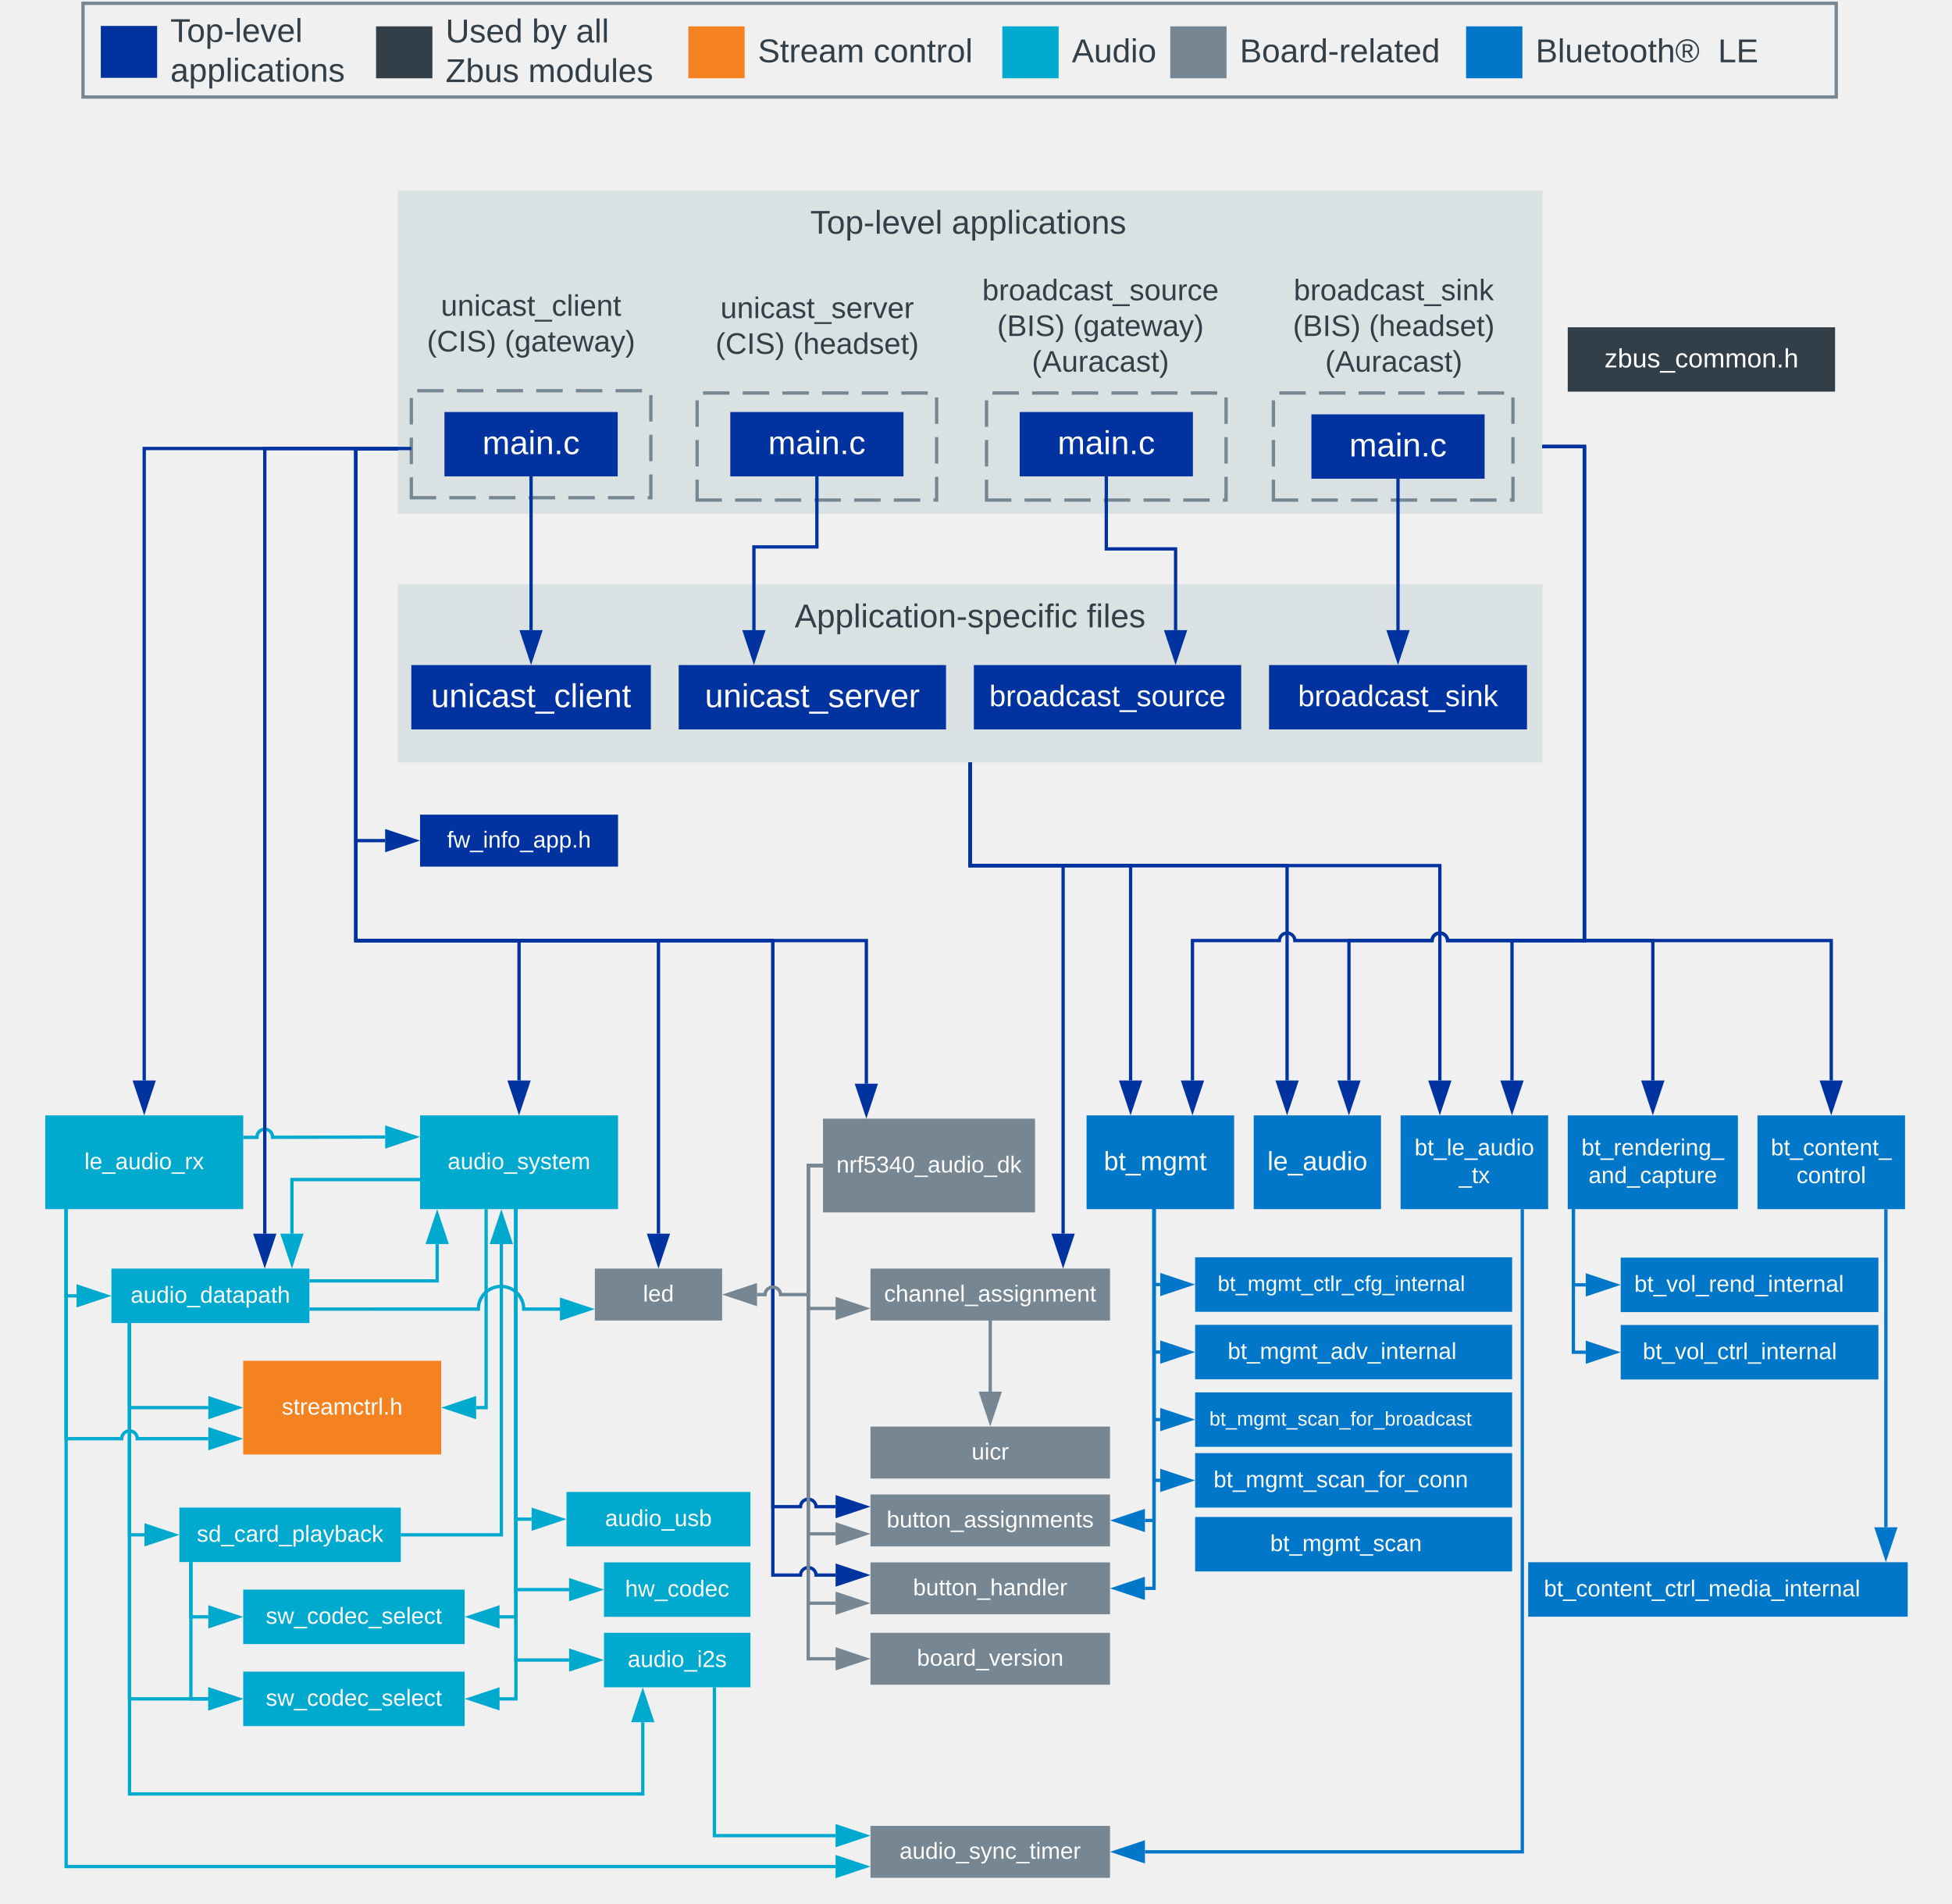
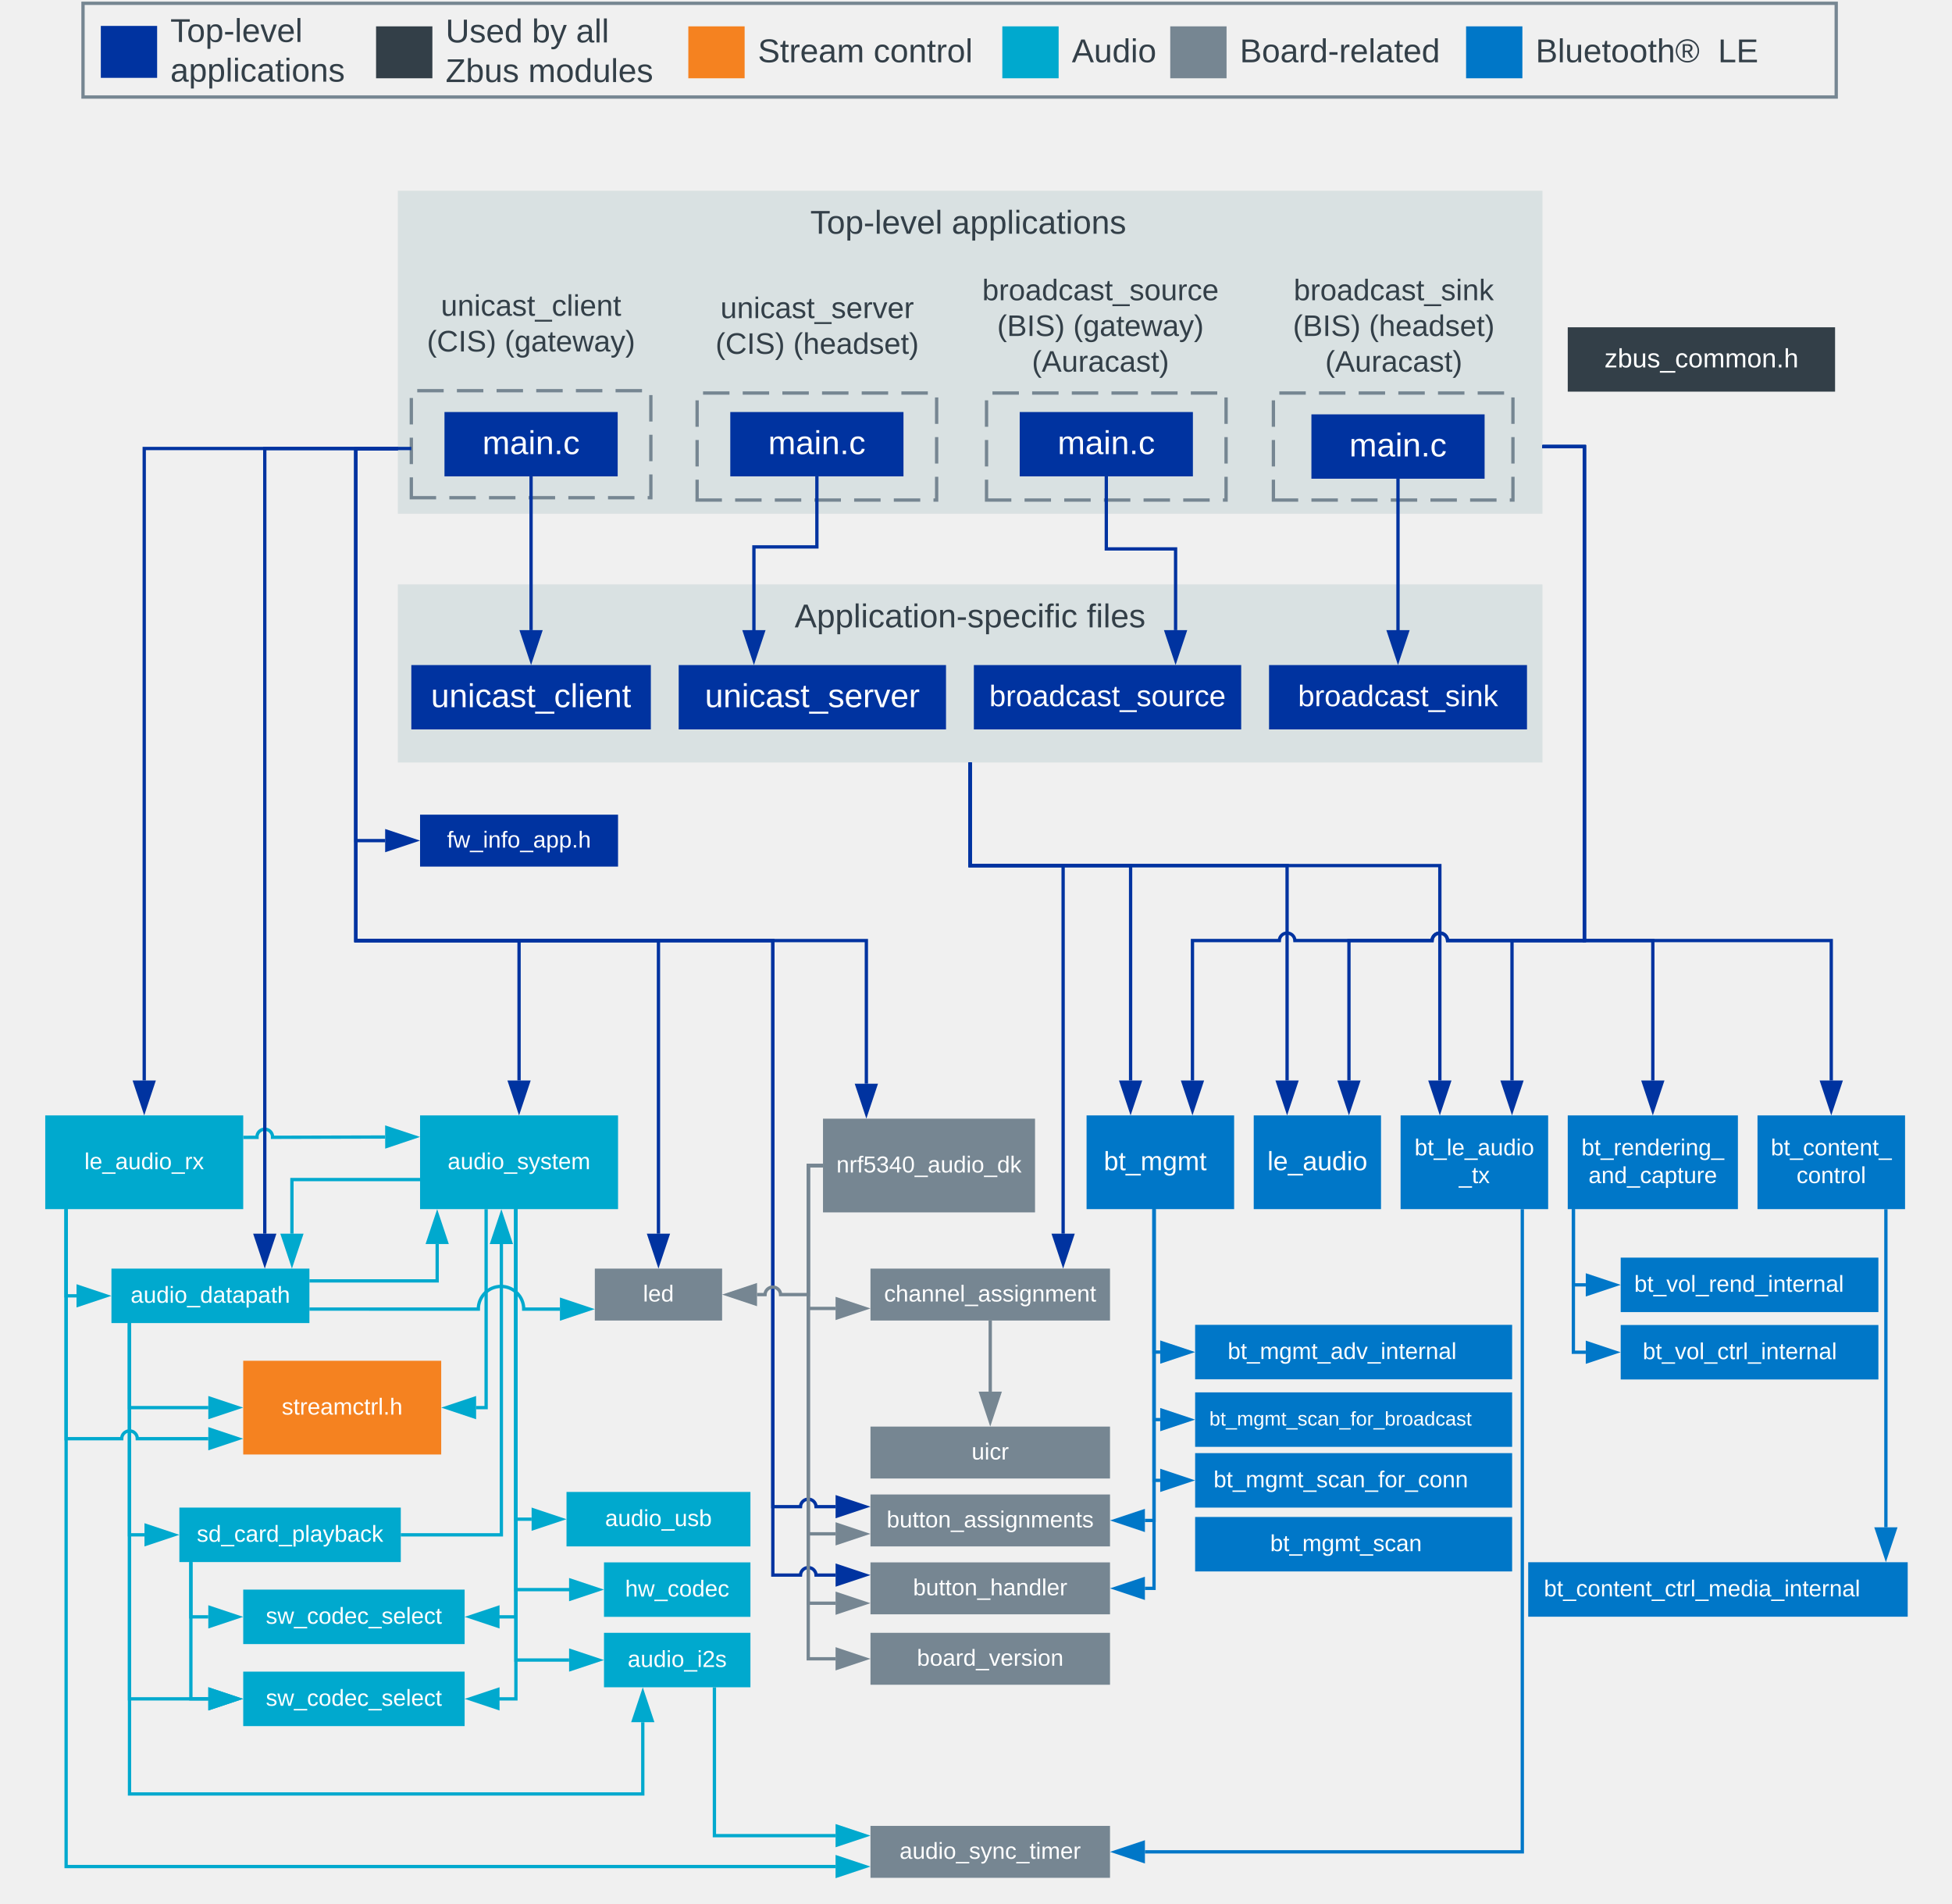
<svg xmlns="http://www.w3.org/2000/svg" xmlns:xlink="http://www.w3.org/1999/xlink" width="8.201in" height="7.995in" viewBox="0 0 590.488 575.659" xml:space="preserve" color-interpolation-filters="sRGB" class="st33">
  <style type="text/css">
	
		.st1 {marker-end:url(#mrkr13-6);stroke:#0077c8;stroke-linecap:butt;stroke-width:1}
		.st2 {fill:#0077c8;fill-opacity:1;stroke:#0077c8;stroke-opacity:1;stroke-width:0.284}
		.st3 {marker-end:url(#mrkr13-12);stroke:#00a9ce;stroke-linecap:butt;stroke-width:1}
		.st4 {fill:#00a9ce;fill-opacity:1;stroke:#00a9ce;stroke-opacity:1;stroke-width:0.284}
		.st5 {fill:#f58220;stroke:none;stroke-width:1}
		.st6 {fill:#d9e1e2;stroke:none;stroke-width:1}
		.st7 {fill:#333f48;font-family:Arial;font-size:0.833em}
		.st8 {fill:#0033a0;stroke:none;stroke-width:1}
		.st9 {fill:#ffffff;font-family:Arial;font-size:0.833em}
		.st10 {fill:#00a9ce;stroke:none;stroke-width:1}
		.st11 {fill:#ffffff;font-family:Arial;font-size:0.583em}
		.st12 {fill:#768692;stroke:none;stroke-width:1}
		.st13 {fill:none;stroke:#768692;stroke-width:1}
		.st14 {fill:none;stroke:none;stroke-width:1}
		.st15 {font-size:1em}
		.st16 {fill:#0077c8;stroke:none;stroke-width:1}
		.st17 {fill:#ffffff;font-family:Arial;font-size:0.667em}
		.st18 {fill:#feffff;font-family:Arial;font-size:0.667em;font-stretch:semi-expanded}
		.st19 {fill:#feffff;font-family:Arial;font-size:0.542em;font-stretch:semi-expanded}
		.st20 {fill:#768692;font-size:1em}
		.st21 {fill:#feffff;font-family:Arial;font-size:0.583em;font-stretch:semi-expanded}
		.st22 {fill:#feffff;font-family:Arial;font-size:0.5em;font-stretch:semi-expanded}
		.st23 {fill:#ffffff;font-family:Arial;font-size:0.75em}
		.st24 {fill:none;stroke:#768692;stroke-dasharray:7,5;stroke-width:1}
		.st25 {fill:#333f48;font-family:Arial;font-size:0.75em}
		.st26 {fill:#333f48;stroke:none;stroke-width:1}
		.st27 {marker-start:url(#mrkr13-276);stroke:#00a9ce;stroke-linecap:butt;stroke-width:1}
		.st28 {marker-end:url(#mrkr13-312);stroke:#0033a0;stroke-linecap:butt;stroke-width:1}
		.st29 {fill:#0033a0;fill-opacity:1;stroke:#0033a0;stroke-opacity:1;stroke-width:0.284}
		.st30 {marker-end:url(#mrkr13-338);stroke:#768692;stroke-linecap:butt;stroke-width:1}
		.st31 {fill:#768692;fill-opacity:1;stroke:#768692;stroke-opacity:1;stroke-width:0.284}
		.st32 {marker-start:url(#mrkr13-474);stroke:#0033a0;stroke-linecap:butt;stroke-width:1}
		.st33 {fill:none;fill-rule:evenodd;font-size:12px;overflow:visible;stroke-linecap:square;stroke-miterlimit:3}
	
	</style>
  <defs id="Markers">
    <g id="lend13">
      <path d="M 3 1 L 0 0 L 3 -1 L 3 1 " style="stroke:none" />
    </g>
    <marker id="mrkr13-6" class="st2" refX="-10.56" orient="auto" markerUnits="strokeWidth" overflow="visible">
      <use xlink:href="#lend13" transform="scale(-3.52,-3.52) " />
    </marker>
    <marker id="mrkr13-12" class="st4" refX="-10.56" orient="auto" markerUnits="strokeWidth" overflow="visible">
      <use xlink:href="#lend13" transform="scale(-3.52,-3.52) " />
    </marker>
    <marker id="mrkr13-276" class="st4" refX="10.2" orient="auto" markerUnits="strokeWidth" overflow="visible">
      <use xlink:href="#lend13" transform="scale(3.52) " />
    </marker>
    <marker id="mrkr13-312" class="st29" refX="-10.56" orient="auto" markerUnits="strokeWidth" overflow="visible">
      <use xlink:href="#lend13" transform="scale(-3.52,-3.52) " />
    </marker>
    <marker id="mrkr13-338" class="st31" refX="-10.56" orient="auto" markerUnits="strokeWidth" overflow="visible">
      <use xlink:href="#lend13" transform="scale(-3.52,-3.52) " />
    </marker>
    <marker id="mrkr13-474" class="st29" refX="10.2" orient="auto" markerUnits="strokeWidth" overflow="visible">
      <use xlink:href="#lend13" transform="scale(3.52) " />
    </marker>
  </defs>
  <g>
    <g id="shape251-1" transform="translate(460.504,-209.967)">
      <path d="M0 575.66 L0 770.04 L-114.16 770.04" class="st1" />
    </g>
    <g id="shape223-7" transform="translate(121.236,-111.464)">
      <path d="M0 575.66 L30.43 575.66 L30.43 487.72" class="st3" />
    </g>
    <g id="shape145-13" transform="translate(208.22,-551.982)">
      <rect x="0" y="559.953" width="17.033" height="15.706" class="st5" />
    </g>
    <g id="shape5-15" transform="translate(120.346,-420.277)">
      <rect x="0" y="477.97" width="346.25" height="97.689" class="st6" />
      <text x="124.77" y="490.97" class="st7">Top-level applications</text>
    </g>
    <g id="shape6-18" transform="translate(134.457,-431.586)">
      <rect x="0" y="556.198" width="52.393" height="19.46" class="st8" />
      <text x="11.47" y="568.93" class="st9">main.c</text>
    </g>
    <g id="shape17-21" transform="translate(13.6846,-209.967)">
      <rect x="0" y="547.312" width="59.89" height="28.346" class="st10" />
      <text x="11.85" y="563.59" class="st11">le_audio_rx</text>
    </g>
    <g id="shape26-24" transform="translate(248.96,-208.982)">
      <rect x="0" y="547.312" width="64.142" height="28.346" class="st12" />
      <text x="4.05" y="563.59" class="st11">nrf5340_audio_dk</text>
    </g>
    <g id="shape87-27" transform="translate(25.1085,-546.312)">
      <rect x="0" y="547.312" width="530.356" height="28.346" class="st13" />
    </g>
    <g id="shape88-29" transform="translate(30.4991,-552.114)">
      <rect x="0" y="559.953" width="17.033" height="15.706" class="st8" />
    </g>
    <g id="shape89-31" transform="translate(47.5324,-552.114)">
      <rect x="0" y="559.953" width="66.229" height="15.706" class="st14" />
      <text x="4" y="564.81" class="st7">Top-level <tspan x="4" dy="1.2em" class="st15">a</tspan>pplications</text>
    </g>
    <g id="shape90-35" transform="translate(303.207,-551.982)">
      <rect x="0" y="559.953" width="17.033" height="15.706" class="st10" />
    </g>
    <g id="shape91-37" transform="translate(320.24,-551.982)">
      <rect x="0" y="559.953" width="59.89" height="15.706" class="st14" />
      <text x="4" y="570.81" class="st7">Audio</text>
    </g>
    <g id="shape92-40" transform="translate(354.005,-551.982)">
      <rect x="0" y="559.953" width="17.033" height="15.706" class="st12" />
    </g>
    <g id="shape93-42" transform="translate(371.039,-551.982)">
      <rect x="0" y="559.953" width="72.457" height="15.706" class="st14" />
      <text x="4" y="570.81" class="st7">Board-related</text>
    </g>
    <g id="shape97-45" transform="translate(379.257,-209.967)">
      <rect x="0" y="547.312" width="38.504" height="28.346" class="st16" />
      <text x="4.13" y="563.89" class="st17">le_audio</text>
    </g>
    <g id="shape98-48" transform="translate(423.687,-209.967)">
      <rect x="0" y="547.312" width="44.636" height="28.346" class="st16" />
      <text x="4.22" y="559.39" class="st11">bt_le_audio<tspan x="17.65" dy="1.2em" class="st15">_tx</tspan>
      </text>
    </g>
    <g id="shape99-52" transform="translate(328.693,-209.967)">
      <rect x="0" y="547.312" width="44.636" height="28.346" class="st16" />
      <text x="5.2" y="563.89" class="st18">bt_mgmt</text>
    </g>
    <g id="shape101-55" transform="translate(474.251,-209.967)">
      <rect x="0" y="547.312" width="51.474" height="28.346" class="st16" />
      <text x="4.14" y="559.39" class="st11">bt_rendering_<tspan x="6.28" dy="1.2em" class="st15">and_capture</tspan>
      </text>
    </g>
-     <g id="shape102-59" transform="translate(361.533,-178.924)">
-       <rect x="0" y="559.184" width="95.894" height="16.474" class="st16" />
-       <text x="6.82" y="569.37" class="st19">bt_mgmt_ctlr_cfg_internal</text>
-     </g>
    <g id="shape122-62" transform="translate(531.652,-209.967)">
      <rect x="0" y="547.312" width="44.636" height="28.346" class="st16" />
      <text x="4.03" y="559.39" class="st11">bt_content_<tspan x="11.81" dy="1.2em" class="st15">control</tspan>
      </text>
    </g>
    <g id="shape141-66" transform="translate(443.496,-551.982)">
      <rect x="0" y="559.953" width="17.033" height="15.706" class="st16" />
    </g>
    <g id="shape142-68" transform="translate(460.529,-551.982)">
      <rect x="0" y="559.953" width="80.867" height="15.706" class="st14" />
      <text x="4" y="570.81" class="st7">Bluetooth®<tspan class="st20"> </tspan> LE</text>
    </g>
    <g id="shape146-72" transform="translate(225.254,-551.982)">
      <rect x="0" y="559.953" width="77.953" height="15.706" class="st14" />
      <text x="4" y="570.81" class="st7">Stream control</text>
    </g>
    <g id="shape149-75" transform="translate(361.533,-158.499)">
      <rect x="0" y="559.184" width="95.894" height="16.474" class="st16" />
      <text x="9.85" y="569.52" class="st21">bt_mgmt_adv_internal</text>
    </g>
    <g id="shape151-78" transform="translate(361.533,-138.075)">
      <rect x="0" y="559.184" width="95.894" height="16.474" class="st16" />
      <text x="4.29" y="569.22" class="st22">bt_mgmt_scan_for_broadcast</text>
    </g>
    <g id="shape153-81" transform="translate(361.533,-119.698)">
      <rect x="0" y="559.184" width="95.894" height="16.474" class="st16" />
      <text x="5.57" y="569.52" class="st21">bt_mgmt_scan_for_conn</text>
    </g>
    <g id="shape155-84" transform="translate(361.533,-100.389)">
      <rect x="0" y="559.184" width="95.894" height="16.474" class="st16" />
      <text x="22.7" y="569.52" class="st21">bt_mgmt_scan</text>
    </g>
    <g id="shape156-87" transform="translate(490.268,-178.827)">
      <rect x="0" y="559.184" width="77.953" height="16.474" class="st16" />
      <text x="4.09" y="569.52" class="st21">bt_vol_rend_internal</text>
    </g>
    <g id="shape158-90" transform="translate(490.268,-158.451)">
      <rect x="0" y="559.184" width="77.953" height="16.474" class="st16" />
      <text x="6.66" y="569.52" class="st21">bt_vol_ctrl_internal</text>
    </g>
    <g id="shape159-93" transform="translate(462.288,-86.7011)">
      <rect x="0" y="559.184" width="114.803" height="16.474" class="st16" />
      <text x="4.75" y="569.52" class="st21">bt_content_ctrl_media_internal</text>
    </g>
    <g id="shape161-96" transform="translate(263.322,-176.276)">
      <rect x="0" y="559.953" width="72.457" height="15.706" class="st12" />
      <text x="4.12" y="569.91" class="st11">channel_assignment</text>
    </g>
    <g id="shape162-99" transform="translate(263.322,-128.496)">
      <rect x="0" y="559.953" width="72.457" height="15.706" class="st12" />
      <text x="30.59" y="569.91" class="st11">uicr</text>
    </g>
    <g id="shape163-102" transform="translate(263.322,-107.961)">
      <rect x="0" y="559.953" width="72.457" height="15.706" class="st12" />
      <text x="4.9" y="569.91" class="st11">button_assignments</text>
    </g>
    <g id="shape164-105" transform="translate(263.322,-87.4263)">
      <rect x="0" y="559.953" width="72.457" height="15.706" class="st12" />
      <text x="12.88" y="569.91" class="st11">button_handler</text>
    </g>
    <g id="shape165-108" transform="translate(263.322,-66.1232)">
      <rect x="0" y="559.953" width="72.457" height="15.706" class="st12" />
      <text x="14.05" y="569.91" class="st11">board_version</text>
    </g>
    <g id="shape166-111" transform="translate(263.322,-7.72964)">
      <rect x="0" y="559.953" width="72.457" height="15.706" class="st12" />
      <text x="8.8" y="569.91" class="st11">audio_sync_timer</text>
    </g>
    <g id="shape167-114" transform="translate(33.7084,-175.507)">
      <rect x="0" y="559.184" width="59.89" height="16.474" class="st10" />
      <text x="5.81" y="569.52" class="st11">audio_datapath</text>
    </g>
    <g id="shape168-117" transform="translate(54.2596,-103.227)">
      <rect x="0" y="559.184" width="66.977" height="16.474" class="st10" />
      <text x="5.28" y="569.52" class="st11">sd_card_playback</text>
    </g>
    <g id="shape169-120" transform="translate(73.5748,-78.4207)">
      <rect x="0" y="559.184" width="66.977" height="16.474" class="st10" />
      <text x="6.84" y="569.52" class="st11">sw_codec_select</text>
    </g>
    <g id="shape170-123" transform="translate(127.07,-209.967)">
      <rect x="0" y="547.312" width="59.89" height="28.346" class="st10" />
      <text x="8.35" y="563.59" class="st11">audio_system</text>
    </g>
    <g id="shape171-126" transform="translate(73.5748,-53.614)">
      <rect x="0" y="559.184" width="66.977" height="16.474" class="st10" />
      <text x="6.84" y="569.52" class="st11">sw_codec_select</text>
    </g>
    <g id="shape172-129" transform="translate(73.5748,-135.762)">
      <rect x="0" y="547.312" width="59.89" height="28.346" class="st5" />
      <text x="11.66" y="563.59" class="st11">streamctrl.h</text>
    </g>
    <g id="shape173-132" transform="translate(171.37,-107.961)">
      <rect x="0" y="559.184" width="55.638" height="16.474" class="st10" />
      <text x="11.67" y="569.52" class="st11">audio_usb</text>
    </g>
    <g id="shape174-135" transform="translate(182.709,-86.6578)">
      <rect x="0" y="559.184" width="44.3" height="16.474" class="st10" />
      <text x="6.39" y="569.52" class="st11">hw_codec</text>
    </g>
    <g id="shape175-138" transform="translate(182.709,-65.3547)">
      <rect x="0" y="559.184" width="44.3" height="16.474" class="st10" />
      <text x="7.17" y="569.52" class="st11">audio_i2s</text>
    </g>
    <g id="shape176-141" transform="translate(179.937,-176.276)">
      <rect x="0" y="559.953" width="38.504" height="15.706" class="st12" />
      <text x="14.58" y="569.91" class="st11">led</text>
    </g>
    <g id="shape177-144" transform="translate(120.346,-345.052)">
      <rect x="0" y="521.8" width="346.25" height="53.858" class="st6" />
      <text x="120.05" y="534.8" class="st7">Application-specific files</text>
    </g>
    <g id="shape178-147" transform="translate(124.425,-355.054)">
      <rect x="0" y="556.198" width="72.457" height="19.46" class="st8" />
      <text x="5.93" y="568.93" class="st9">unicast_client</text>
    </g>
    <g id="shape179-150" transform="translate(205.306,-355.054)">
      <rect x="0" y="556.198" width="80.867" height="19.46" class="st8" />
      <text x="7.92" y="568.93" class="st9">unicast_server</text>
    </g>
    <g id="shape180-153" transform="translate(294.598,-355.054)">
      <rect x="0" y="556.198" width="80.867" height="19.46" class="st8" />
      <text x="4.66" y="568.63" class="st23">broadcast_source</text>
    </g>
    <g id="shape181-156" transform="translate(383.889,-355.054)">
      <rect x="0" y="556.198" width="78.032" height="19.46" class="st8" />
      <text x="8.75" y="568.63" class="st23">broadcast_sink</text>
    </g>
    <g id="shape186-159" transform="translate(124.425,-425.131)">
      <path d="M0 575.66 L72.46 575.66 L72.46 543.29 L0 543.29 L0 575.66 Z" class="st24" />
    </g>
    <g id="shape187-161" transform="translate(124.425,-457.502)">
      <rect x="0" y="535.746" width="72.457" height="39.913" class="st14" />
      <text x="8.96" y="553" class="st25">unicast_client <tspan x="4.72" dy="1.2em" class="st15">(CIS) (gateway)</tspan>
      </text>
    </g>
    <g id="shape188-165" transform="translate(220.914,-431.586)">
      <rect x="0" y="556.198" width="52.393" height="19.46" class="st8" />
      <text x="11.47" y="568.93" class="st9">main.c</text>
    </g>
    <g id="shape189-168" transform="translate(210.881,-424.423)">
      <path d="M0 575.66 L72.46 575.66 L72.46 543.29 L0 543.29 L0 575.66 Z" class="st24" />
    </g>
    <g id="shape190-170" transform="translate(209.638,-456.793)">
      <rect x="0" y="535.746" width="75.118" height="39.913" class="st14" />
      <text x="8.3" y="553" class="st25">unicast_server <tspan x="6.8" dy="1.2em" class="st15">(CIS) (headset)</tspan>
      </text>
    </g>
    <g id="shape191-174" transform="translate(308.465,-431.586)">
      <rect x="0" y="556.198" width="52.393" height="19.46" class="st8" />
      <text x="11.47" y="568.93" class="st9">main.c</text>
    </g>
    <g id="shape192-177" transform="translate(298.433,-424.423)">
      <path d="M0 575.66 L72.46 575.66 L72.46 543.29 L0 543.29 L0 575.66 Z" class="st24" />
    </g>
    <g id="shape193-179" transform="translate(287.496,-456.793)">
      <rect x="0" y="535.746" width="90.803" height="39.913" class="st14" />
      <text x="9.63" y="547.6" class="st25">broadcast_source <tspan x="14.14" dy="1.2em" class="st15">(BIS) (gateway) </tspan>
        <tspan x="24.65" dy="1.2em" class="st15">(Auracast)</tspan>
      </text>
    </g>
    <g id="shape194-184" transform="translate(396.708,-430.878)">
      <rect x="0" y="556.198" width="52.393" height="19.46" class="st8" />
      <text x="11.47" y="568.93" class="st9">main.c</text>
    </g>
    <g id="shape195-187" transform="translate(385.212,-424.423)">
      <path d="M0 575.66 L72.46 575.66 L72.46 543.29 L0 543.29 L0 575.66 Z" class="st24" />
    </g>
    <g id="shape196-189" transform="translate(379.811,-456.793)">
      <rect x="0" y="535.746" width="83.622" height="39.913" class="st14" />
      <text x="11.54" y="547.6" class="st25">broadcast_sink <tspan x="11.3" dy="1.2em" class="st15">(BIS) (headset) </tspan>
        <tspan x="21.06" dy="1.2em" class="st15">(Auracast)</tspan>
      </text>
    </g>
    <g id="shape197-194" transform="translate(474.251,-457.212)">
      <rect x="0" y="556.198" width="80.867" height="19.46" class="st26" />
      <text x="11.09" y="568.33" class="st17">zbus_common.h</text>
    </g>
    <g id="shape198-197" transform="translate(127.07,-313.565)">
      <rect x="0" y="559.953" width="59.89" height="15.706" class="st8" />
      <text x="8.15" y="569.91" class="st11">fw_info_app.h</text>
    </g>
    <g id="shape199-200" transform="translate(19.7676,-209.967)">
      <path d="M0.23 575.66 L0.23 601.88 L3.38 601.88" class="st3" />
    </g>
    <g id="shape200-205" transform="translate(20,-209.967)">
      <path d="M0 575.66 L0 645.09 L16.81 645.09 A2.362 2.362 0 1 1 21.54 645.09 L43.01 645.09" class="st3" />
    </g>
    <g id="shape201-210" transform="translate(20,-209.967)">
      <path d="M0 575.66 L0 774.49 L232.76 774.49" class="st3" />
    </g>
    <g id="shape202-215" transform="translate(39.1735,-175.507)">
      <path d="M0 575.66 L0 639.7 L4.53 639.7" class="st3" />
    </g>
    <g id="shape203-220" transform="translate(57.7404,-103.227)">
      <path d="M0 575.66 L0 592.23 L5.27 592.23" class="st3" />
    </g>
    <g id="shape204-225" transform="translate(57.7404,-103.227)">
      <path d="M0 575.66 L0 617.03 L5.27 617.03" class="st3" />
    </g>
    <g id="shape205-230" transform="translate(39.1735,-175.507)">
      <path d="M0 575.66 L0 689.31 L23.84 689.31" class="st3" />
    </g>
    <g id="shape206-235" transform="translate(39.1735,-175.507)">
      <path d="M0 575.66 L0 718.07 L155.27 718.07 L155.27 696.37" class="st3" />
    </g>
    <g id="shape207-240" transform="translate(73.5748,-224.651)">
      <path d="M0 568.64 L4.16 568.63 A2.362 2.362 0 1 1 8.88 568.62 L42.94 568.53" class="st3" />
    </g>
    <g id="shape208-245" transform="translate(127.07,-218.911)">
      <path d="M0 575.66 L-38.76 575.66 L-38.76 592.03" class="st3" />
    </g>
    <g id="shape209-250" transform="translate(39.1735,-175.507)">
      <path d="M0 575.66 L0 601.23 L23.84 601.23" class="st3" />
    </g>
    <g id="shape210-255" transform="translate(113.762,-551.982)">
      <rect x="0" y="559.953" width="17.033" height="15.706" class="st26" />
    </g>
    <g id="shape211-257" transform="translate(130.795,-551.982)">
      <rect x="0" y="559.953" width="72.457" height="15.706" class="st14" />
      <text x="4" y="564.81" class="st7">Used by all <tspan x="4" dy="1.2em" class="st15">Zbus modules</tspan>
      </text>
    </g>
    <g id="shape212-261" transform="translate(147.344,-209.967)">
      <path d="M-0.29 575.66 L-0.29 635.69 L-3.32 635.69" class="st3" />
    </g>
    <g id="shape214-266" transform="translate(156.063,-209.967)">
      <path d="M0 575.66 L0 669.43 L4.75 669.43" class="st3" />
    </g>
    <g id="shape215-271" transform="translate(182.709,-94.895)">
      <path d="M-10.2 575.66 L-10.56 575.66 L-26.65 575.66 L-26.65 460.59" class="st27" />
    </g>
    <g id="shape216-277" transform="translate(156.063,-209.967)">
      <path d="M0 575.66 L0 712.03 L16.09 712.03" class="st3" />
    </g>
    <g id="shape218-282" transform="translate(140.552,-61.8512)">
      <path d="M10.2 575.66 L10.56 575.66 L15.51 575.66 L15.51 427.54" class="st27" />
    </g>
    <g id="shape219-287" transform="translate(140.552,-86.6578)">
      <path d="M10.2 575.66 L10.56 575.66 L15.51 575.66 L15.51 452.35" class="st27" />
    </g>
    <g id="shape220-292" transform="translate(93.5987,-186.819)">
      <path d="M0 582.74 L51.09 582.75 A6.869 6.869 0 0 1 64.83 582.75 L75.78 582.75" class="st3" />
    </g>
    <g id="shape222-297" transform="translate(93.5987,-188.267)">
      <path d="M0 575.66 L38.65 575.66 L38.65 564.52" class="st3" />
    </g>
    <g id="shape224-302" transform="translate(216.112,-65.3547)">
      <path d="M0 575.66 L0 620.53 L36.65 620.53" class="st3" />
    </g>
    <g id="shape225-307" transform="translate(120.346,-440.013)">
      <path d="M0 575.66 L-76.72 575.66 L-76.72 766.8" class="st28" />
    </g>
    <g id="shape226-313" transform="translate(118.661,-440.013)">
      <path d="M5.76 575.66 L-10.99 575.66 L-10.99 694.25 L-2.15 694.25" class="st28" />
    </g>
    <g id="shape227-318" transform="translate(120.346,-440.013)">
      <path d="M0 575.66 L-12.67 575.66 L-12.67 724.48 L36.67 724.48 L36.67 766.8" class="st28" />
    </g>
    <g id="shape228-323" transform="translate(120.346,-440.013)">
      <path d="M0 575.66 L-40.25 575.66 L-40.25 813.13" class="st28" />
    </g>
    <g id="shape229-328" transform="translate(293.471,-345.052)">
      <path d="M0 575.66 L0 606.84 L48.54 606.84 L48.54 671.84" class="st28" />
    </g>
    <g id="shape231-333" transform="translate(248.96,-223.155)">
      <path d="M0 575.66 L-4.46 575.66 L-4.46 618.88 L3.8 618.88" class="st30" />
    </g>
    <g id="shape232-339" transform="translate(292.464,-176.276)">
      <path d="M7.09 575.66 L7.09 597.17" class="st30" />
    </g>
    <g id="shape233-344" transform="translate(248.96,-223.155)">
      <path d="M0 575.66 L-4.46 575.66 L-4.46 687.05 L3.8 687.05" class="st30" />
    </g>
    <g id="shape234-349" transform="translate(120.346,-440.013)">
      <path d="M0 575.66 L-12.67 575.66 L-12.67 724.48 L113.44 724.48 L113.44 895.69 L121.8 895.69 A2.362 2.362 0 0 1 126.52        895.69 L132.42 895.69" class="st28" />
    </g>
    <g id="shape235-354" transform="translate(248.96,-223.155)">
      <path d="M0 575.66 L-4.46 575.66 L-4.46 724.84 L3.8 724.84" class="st30" />
    </g>
    <g id="shape236-359" transform="translate(120.346,-440.013)">
      <path d="M0 575.66 L-12.67 575.66 L-12.67 724.48 L113.44 724.48 L113.44 916.38 L121.8 916.38 A2.362 2.362 0 0 1 126.52        916.38 L132.42 916.38" class="st28" />
    </g>
    <g id="shape237-364" transform="translate(248.96,-223.155)">
      <path d="M0 575.66 L-4.46 575.66 L-4.46 708.03 L3.8 708.03" class="st30" />
    </g>
    <g id="shape238-369" transform="translate(293.471,-345.052)">
      <path d="M0 575.66 L0 606.84 L28.13 606.84 L28.13 718.17" class="st28" />
    </g>
    <g id="shape239-374" transform="translate(120.346,-440.013)">
      <path d="M0 575.66 L-12.67 575.66 L-12.67 724.48 L78.84 724.48 L78.84 813.13" class="st28" />
    </g>
    <g id="shape240-379" transform="translate(120.346,-440.013)">
      <path d="M0 575.66 L-12.67 575.66 L-12.67 724.48 L141.73 724.48 L141.73 767.78" class="st28" />
    </g>
    <g id="shape241-384" transform="translate(466.596,-440.58)">
      <path d="M0 575.66 L12.67 575.66 L12.67 725.04 L-28.68 725.04 A2.362 2.362 -180 0 0 -33.4 725.04 L-74.88 725.04 A2.362        2.362 -180 0 0 -79.6 725.04 L-105.87 725.04 L-105.87 767.37" class="st28" />
    </g>
    <g id="shape242-389" transform="translate(466.596,-440.58)">
      <path d="M0 575.66 L12.67 575.66 L12.67 725.04 L-28.68 725.04 A2.362 2.362 -180 0 0 -33.4 725.04 L-58.53 725.04 L-58.53        767.37" class="st28" />
    </g>
    <g id="shape243-394" transform="translate(293.471,-345.052)">
      <path d="M0 575.66 L0 606.84 L95.88 606.84 L95.88 671.84" class="st28" />
    </g>
    <g id="shape244-399" transform="translate(293.471,-345.052)">
      <path d="M0 575.66 L0 606.84 L142.09 606.84 L142.09 671.84" class="st28" />
    </g>
    <g id="shape245-404" transform="translate(469.078,-440.58)">
      <path d="M-2.48 575.66 L10.19 575.66 L10.19 725.04 L-11.69 725.04 L-11.69 767.37" class="st28" />
    </g>
    <g id="shape246-409" transform="translate(466.596,-440.58)">
      <path d="M0 575.66 L12.67 575.66 L12.67 725.04 L33.39 725.04 L33.39 767.37" class="st28" />
    </g>
    <g id="shape247-414" transform="translate(466.596,-440.58)">
      <path d="M0 575.66 L12.67 575.66 L12.67 725.04 L87.37 725.04 L87.37 767.37" class="st28" />
    </g>
    <g id="shape248-419" transform="translate(563.402,-209.967)">
      <path d="M7.09 575.66 L7.09 671.89" class="st1" />
    </g>
    <g id="shape249-424" transform="translate(475.953,-209.967)">
      <path d="M0 575.66 L0 598.56 L3.75 598.56" class="st1" />
    </g>
    <g id="shape250-429" transform="translate(475.953,-209.967)">
      <path d="M0 575.66 L0 618.94 L3.75 618.94" class="st1" />
    </g>
    <g id="shape252-434" transform="translate(349.528,-209.967)">
      <path d="M-0.43 575.66 L-0.43 669.81 L-3.19 669.81" class="st1" />
    </g>
    <g id="shape253-439" transform="translate(349.528,-209.967)">
      <path d="M-0.43 575.66 L-0.43 690.35 L-3.19 690.35" class="st1" />
    </g>
-     <g id="shape254-444" transform="translate(348.231,-209.967)">
-       <path d="M0.87 575.66 L0.87 598.46 L2.74 598.46" class="st1" />
-     </g>
    <g id="shape255-449" transform="translate(348.231,-209.967)">
      <path d="M0.87 575.66 L0.87 618.89 L2.74 618.89" class="st1" />
    </g>
    <g id="shape256-454" transform="translate(348.231,-209.967)">
      <path d="M0.87 575.66 L0.87 639.31 L2.74 639.31" class="st1" />
    </g>
    <g id="shape257-459" transform="translate(348.231,-209.967)">
      <path d="M0.87 575.66 L0.87 657.69 L2.74 657.69" class="st1" />
    </g>
    <g id="shape258-464" transform="translate(167.74,-431.586)">
      <path d="M-7.09 575.66 L-7.09 622.17" class="st28" />
    </g>
    <g id="shape260-469" transform="translate(228.063,-374.515)">
      <path d="M0 565.46 L0 565.1 L0 539.92 L19.05 539.92 L19.05 518.59" class="st32" />
    </g>
    <g id="shape261-475" transform="translate(334.661,-431.586)">
      <path d="M0 575.66 L0 597.6 L20.96 597.6 L20.96 622.17" class="st28" />
    </g>
    <g id="shape263-480" transform="translate(429.991,-374.515)">
      <path d="M-7.09 565.46 L-7.09 565.1 L-7.09 519.3" class="st32" />
    </g>
    <g id="shape264-485" transform="translate(248.96,-223.155)">
      <path d="M0 575.66 L-4.46 575.66 L-4.46 614.69 L-12.82 614.69 A2.362 2.362 -180 0 0 -17.54 614.69 L-19.96 614.69" class="st30" />
    </g>
  </g>
</svg>
